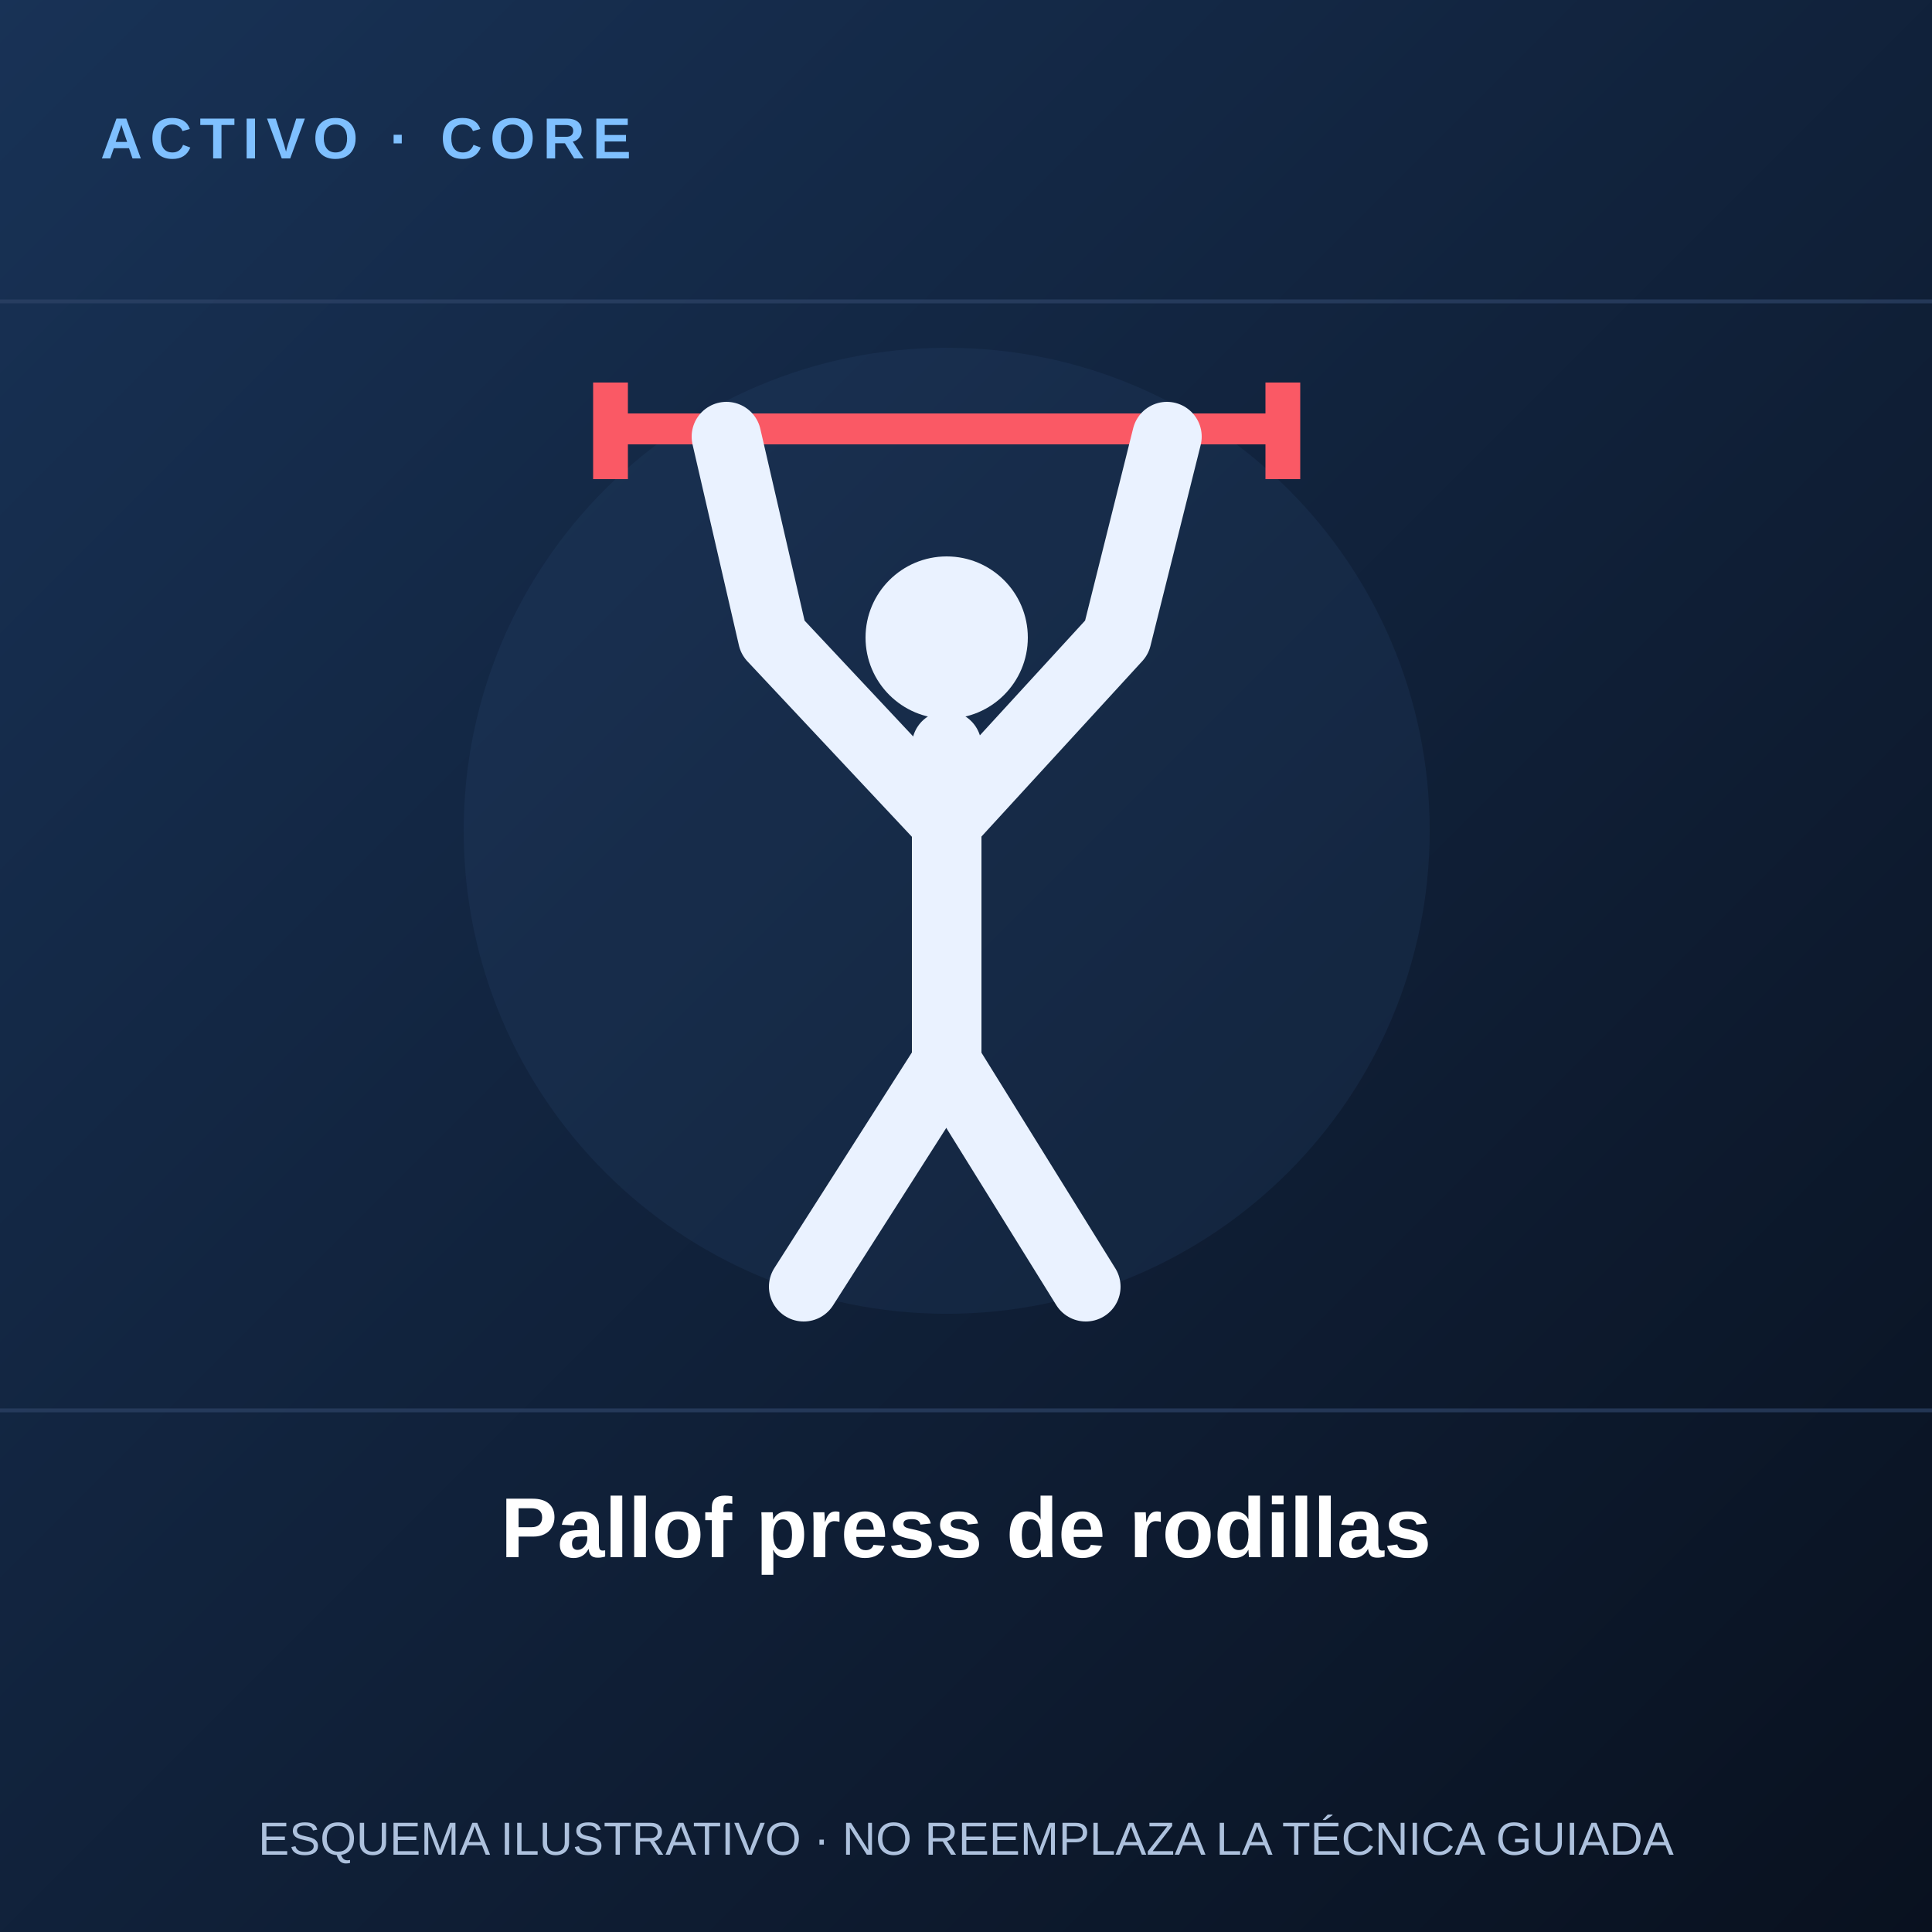
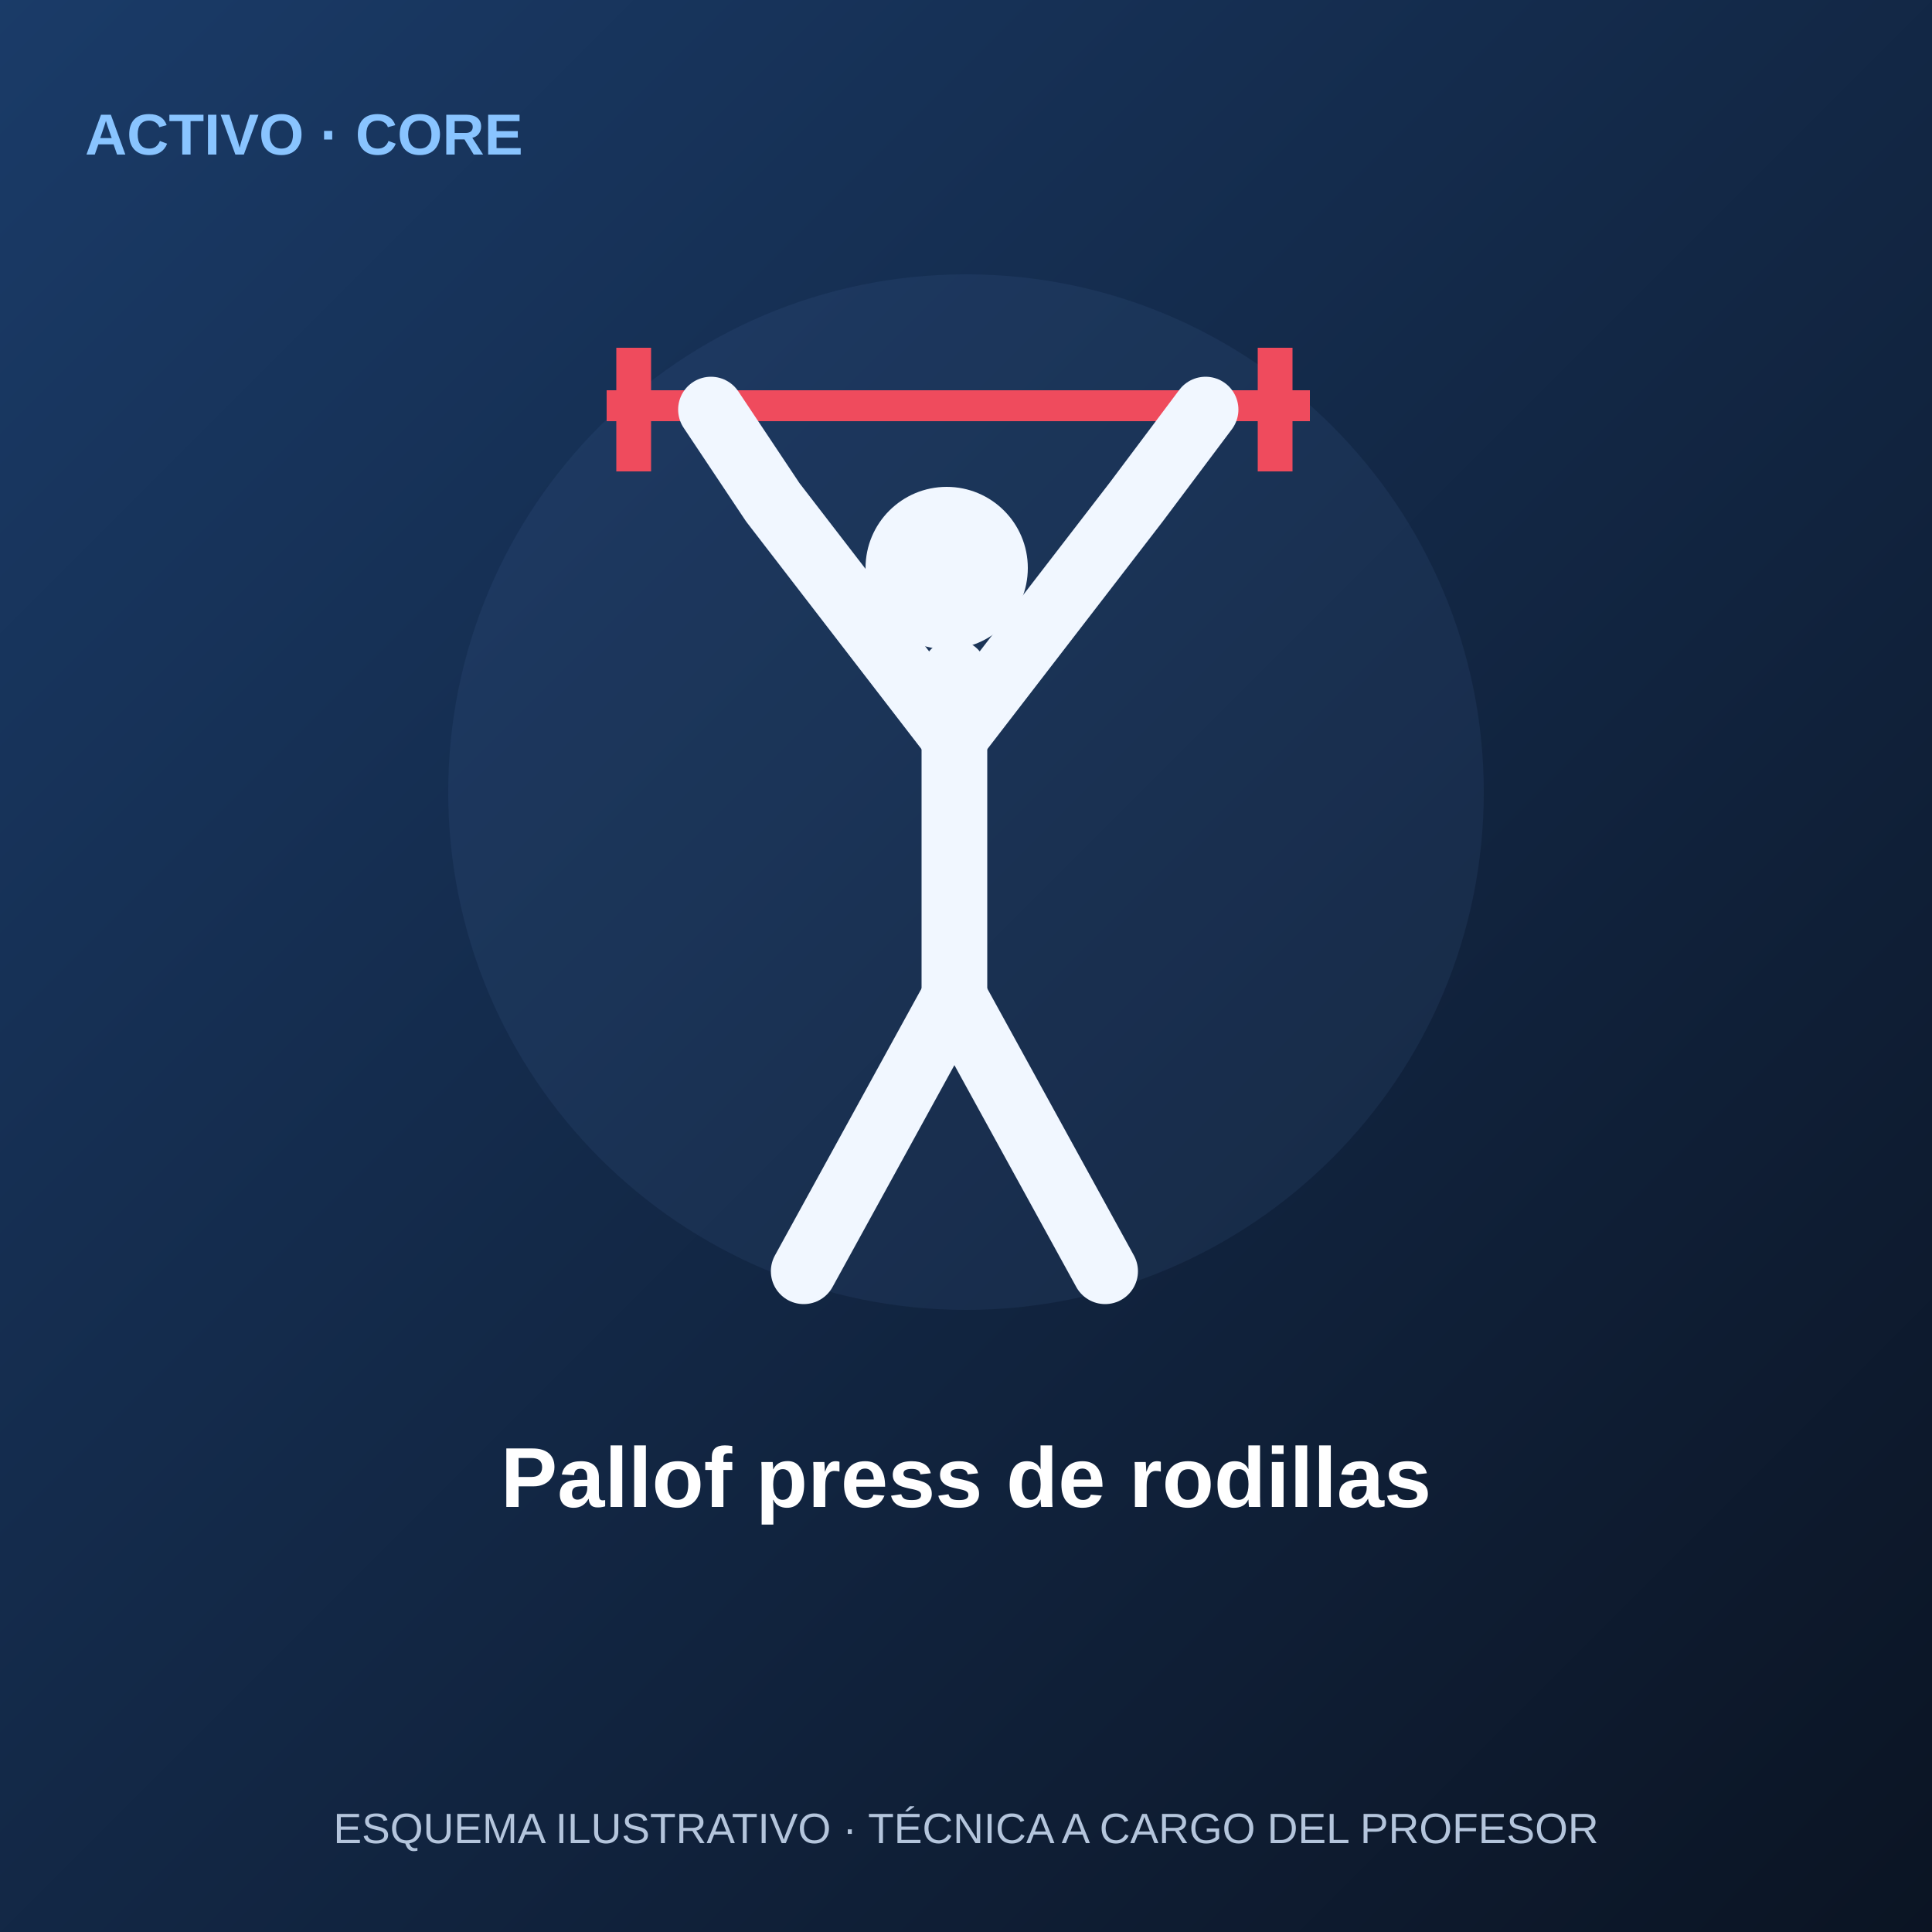
- <svg xmlns="http://www.w3.org/2000/svg" viewBox="0 0 500 500" width="500" height="500" role="img" aria-label="Ilustración esquemática: Pallof press de rodillas">
+ <svg xmlns="http://www.w3.org/2000/svg" width="500" height="500" viewBox="0 0 500 500" role="img" aria-label="Esquema de Pallof press de rodillas">
  <defs>
-     <linearGradient id="g" x1="0" y1="0" x2="1" y2="1">
-       <stop stop-color="#183256" />
-       <stop offset="1" stop-color="#09111f" />
+     <linearGradient id="a" x2="1" y2="1">
+       <stop stop-color="#1a3b68" />
+       <stop offset="1" stop-color="#0b1423" />
    </linearGradient>
  </defs>
-   <rect width="500" height="500" fill="url(#g)" />
-   <path d="M0 78H500 M0 365H500" stroke="#2d4367" opacity=".7" />
-   <circle cx="245" cy="215" r="125" fill="#2d4c7a" opacity=".18" />
-   <text x="26" y="41" fill="#7fc0ff" font-family="Arial,sans-serif" font-size="15" font-weight="700" letter-spacing="2">ACTIVO · CORE</text>
-   <path d="M162 111 H328" stroke="#fa5965" stroke-width="8" stroke-linecap="round" />
-   <path d="M158 99 V124 M332 99 V124" stroke="#fa5965" stroke-width="9" />
-   <path d="M245 193 L245 275" fill="none" stroke="#eaf2ff" stroke-width="18" stroke-linecap="round" stroke-linejoin="round" />
-   <path d="M245 213 L200 165 L188 113" fill="none" stroke="#eaf2ff" stroke-width="18" stroke-linecap="round" stroke-linejoin="round" />
-   <path d="M245 213 L289 165 L302 113" fill="none" stroke="#eaf2ff" stroke-width="18" stroke-linecap="round" stroke-linejoin="round" />
-   <path d="M245 275 L208 333" fill="none" stroke="#eaf2ff" stroke-width="18" stroke-linecap="round" stroke-linejoin="round" />
-   <path d="M245 275 L281 333" fill="none" stroke="#eaf2ff" stroke-width="18" stroke-linecap="round" stroke-linejoin="round" />
-   <circle cx="245" cy="165" r="21" fill="#eaf2ff" />
-   <text x="250" y="403" font-family="Arial, sans-serif" font-size="22" font-weight="bold" text-anchor="middle" fill="white">Pallof press de rodillas</text>
-   <text x="250" y="480" text-anchor="middle" font-family="Arial,sans-serif" font-size="12" fill="#adc1dd">ESQUEMA ILUSTRATIVO · NO REEMPLAZA LA TÉCNICA GUIADA</text>
+   <rect width="500" height="500" fill="url(#a)" />
+   <circle cx="250" cy="205" r="134" fill="#5c80c3" opacity=".1" />
+   <text x="22" y="40" font-size="15" font-family="Arial,sans-serif" fill="#89c4ff" font-weight="bold">ACTIVO · CORE</text>
+   <path d="M157 105H339" stroke="#ef4b5d" stroke-width="8" />
+   <path d="M164 90V122M330 90V122" stroke="#ef4b5d" stroke-width="9" />
+   <path d="M247 174 L247 258" stroke="#f1f7ff" stroke-width="17" stroke-linejoin="round" stroke-linecap="round" fill="none" />
+   <path d="M247 191 L200 130 L184 106" stroke="#f1f7ff" stroke-width="17" stroke-linejoin="round" stroke-linecap="round" fill="none" />
+   <path d="M247 191 L294 130 L312 106" stroke="#f1f7ff" stroke-width="17" stroke-linejoin="round" stroke-linecap="round" fill="none" />
+   <path d="M247 258 L208 329" stroke="#f1f7ff" stroke-width="17" stroke-linejoin="round" stroke-linecap="round" fill="none" />
+   <path d="M247 258 L286 329" stroke="#f1f7ff" stroke-width="17" stroke-linejoin="round" stroke-linecap="round" fill="none" />
+   <circle cx="245" cy="147" r="21" fill="#f1f7ff" />
+   <text x="250" y="390" fill="white" font-family="Arial,sans-serif" font-size="22" font-weight="bold" text-anchor="middle">Pallof press de rodillas</text>
+   <text x="250" y="477" text-anchor="middle" font-family="Arial,sans-serif" font-size="11" fill="#b4c5dc">ESQUEMA ILUSTRATIVO · TÉCNICA A CARGO DEL PROFESOR</text>
</svg>
